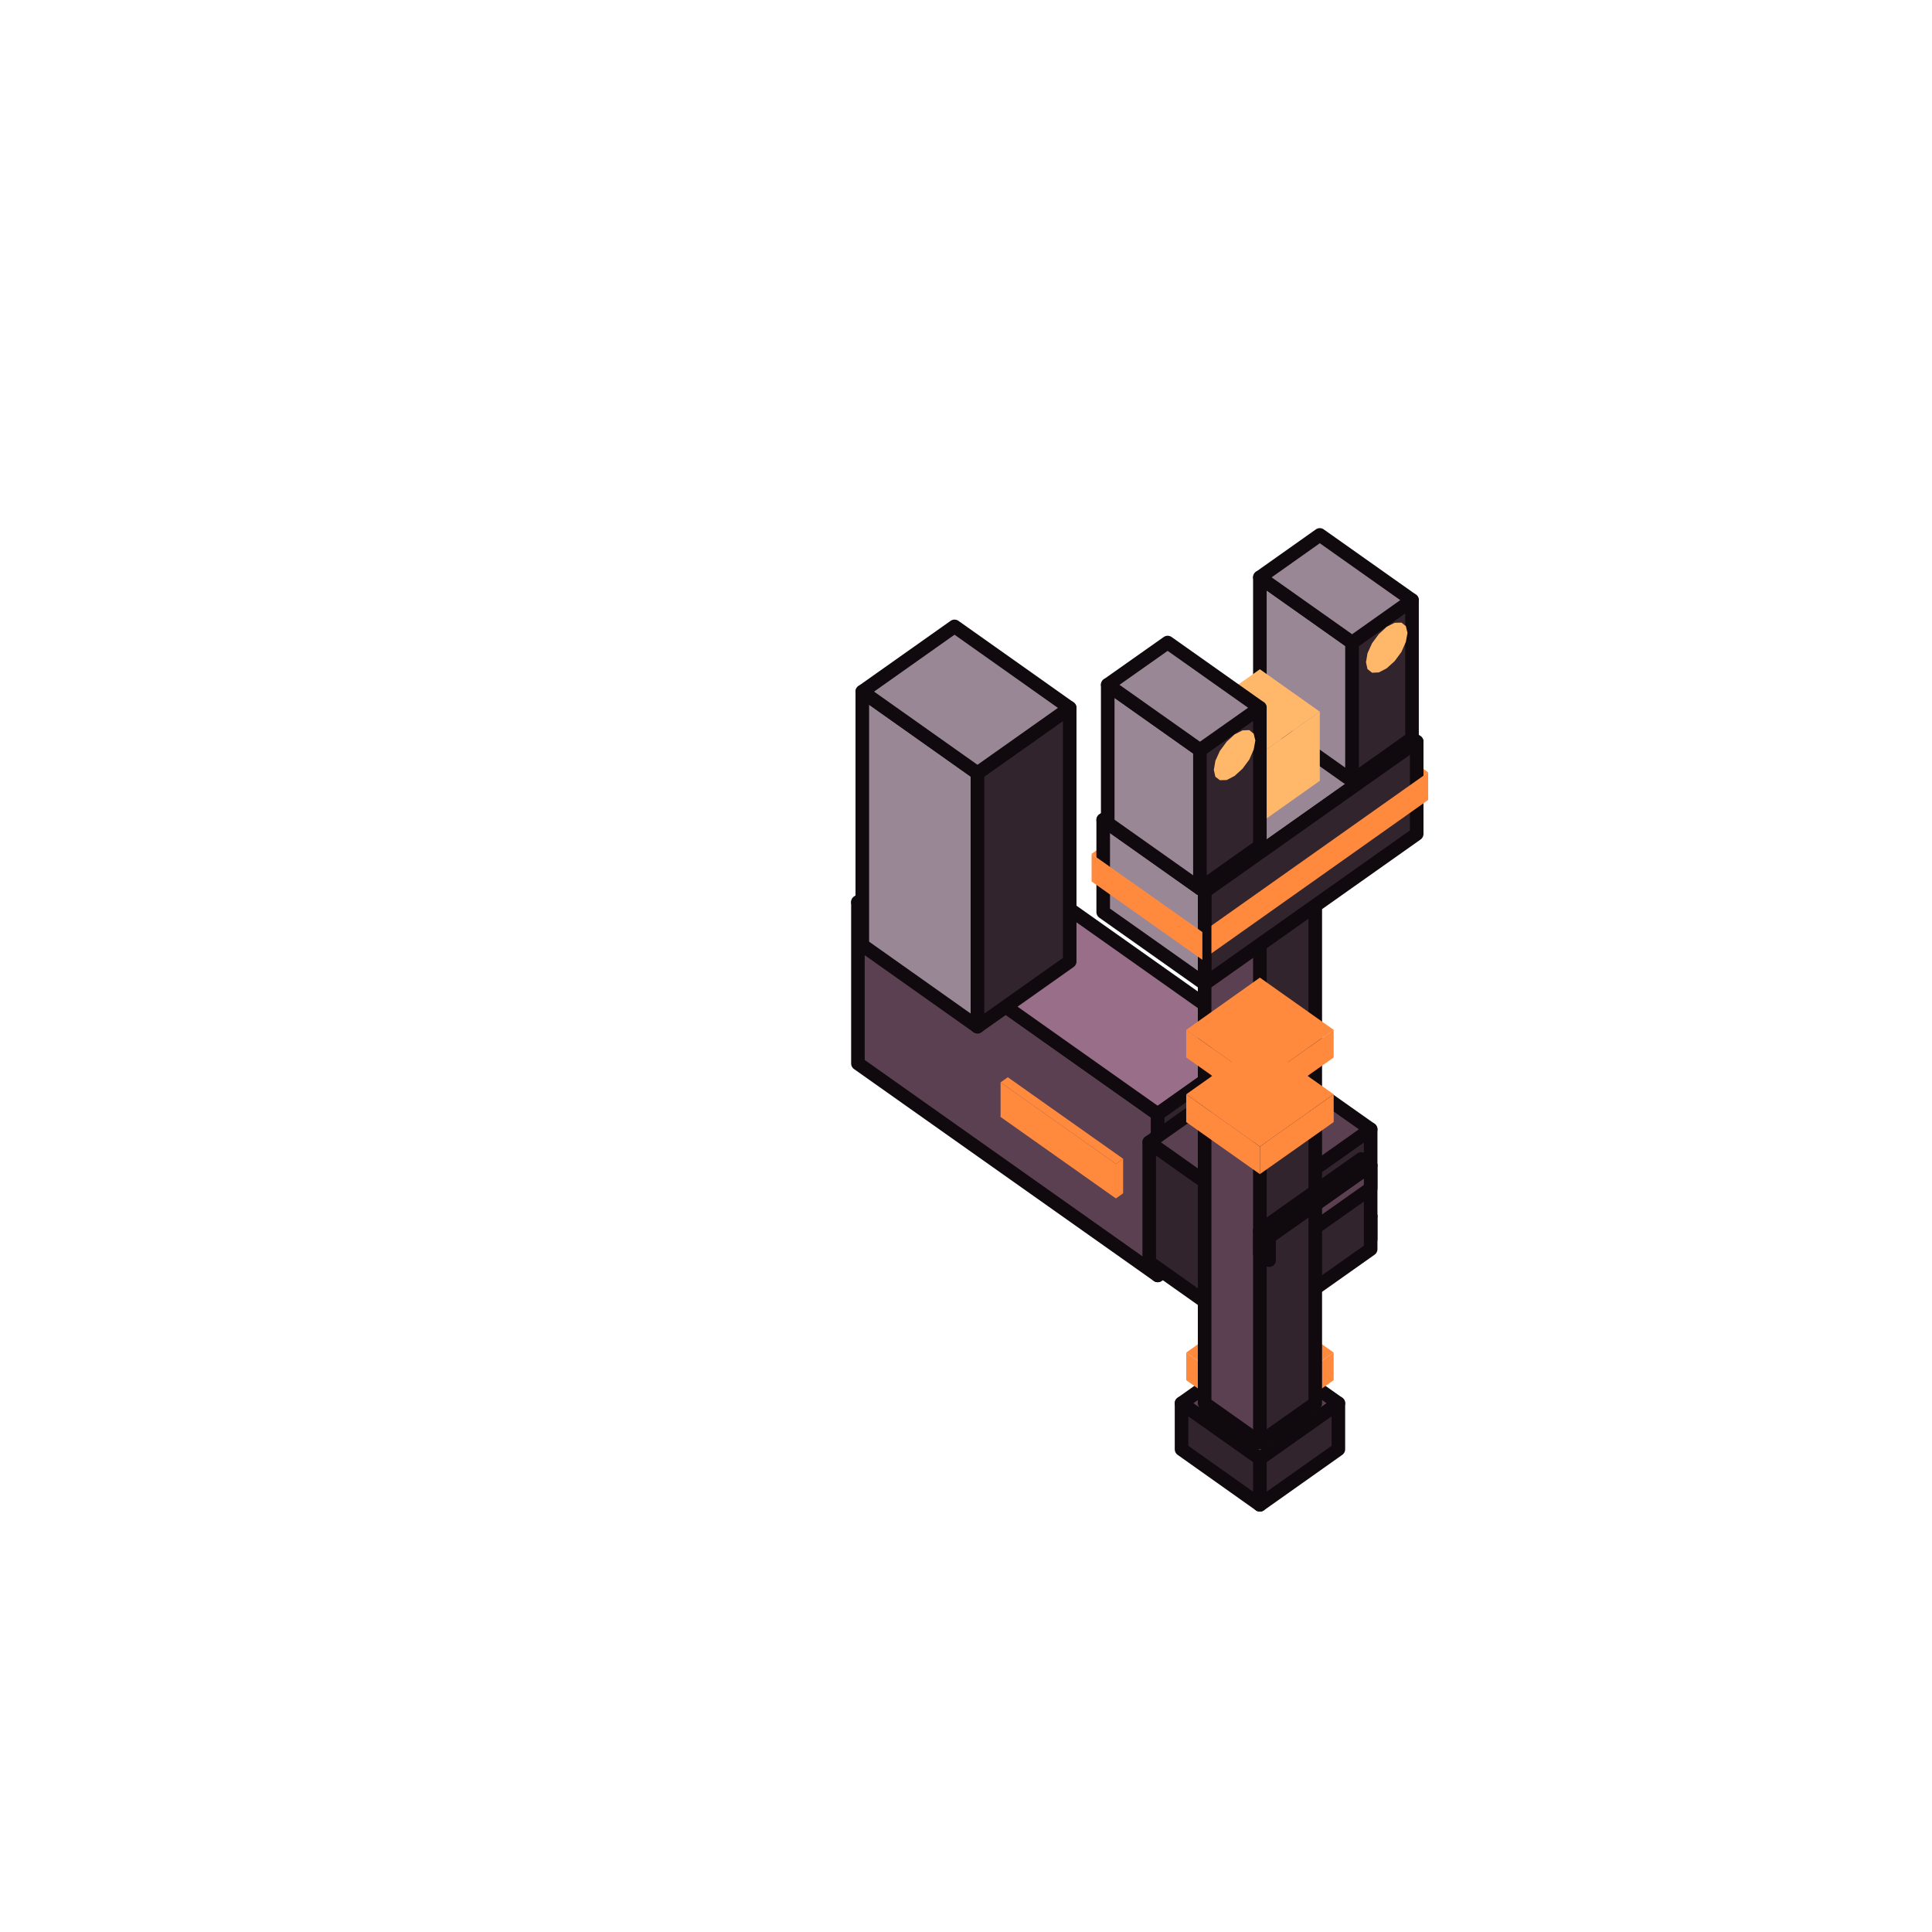
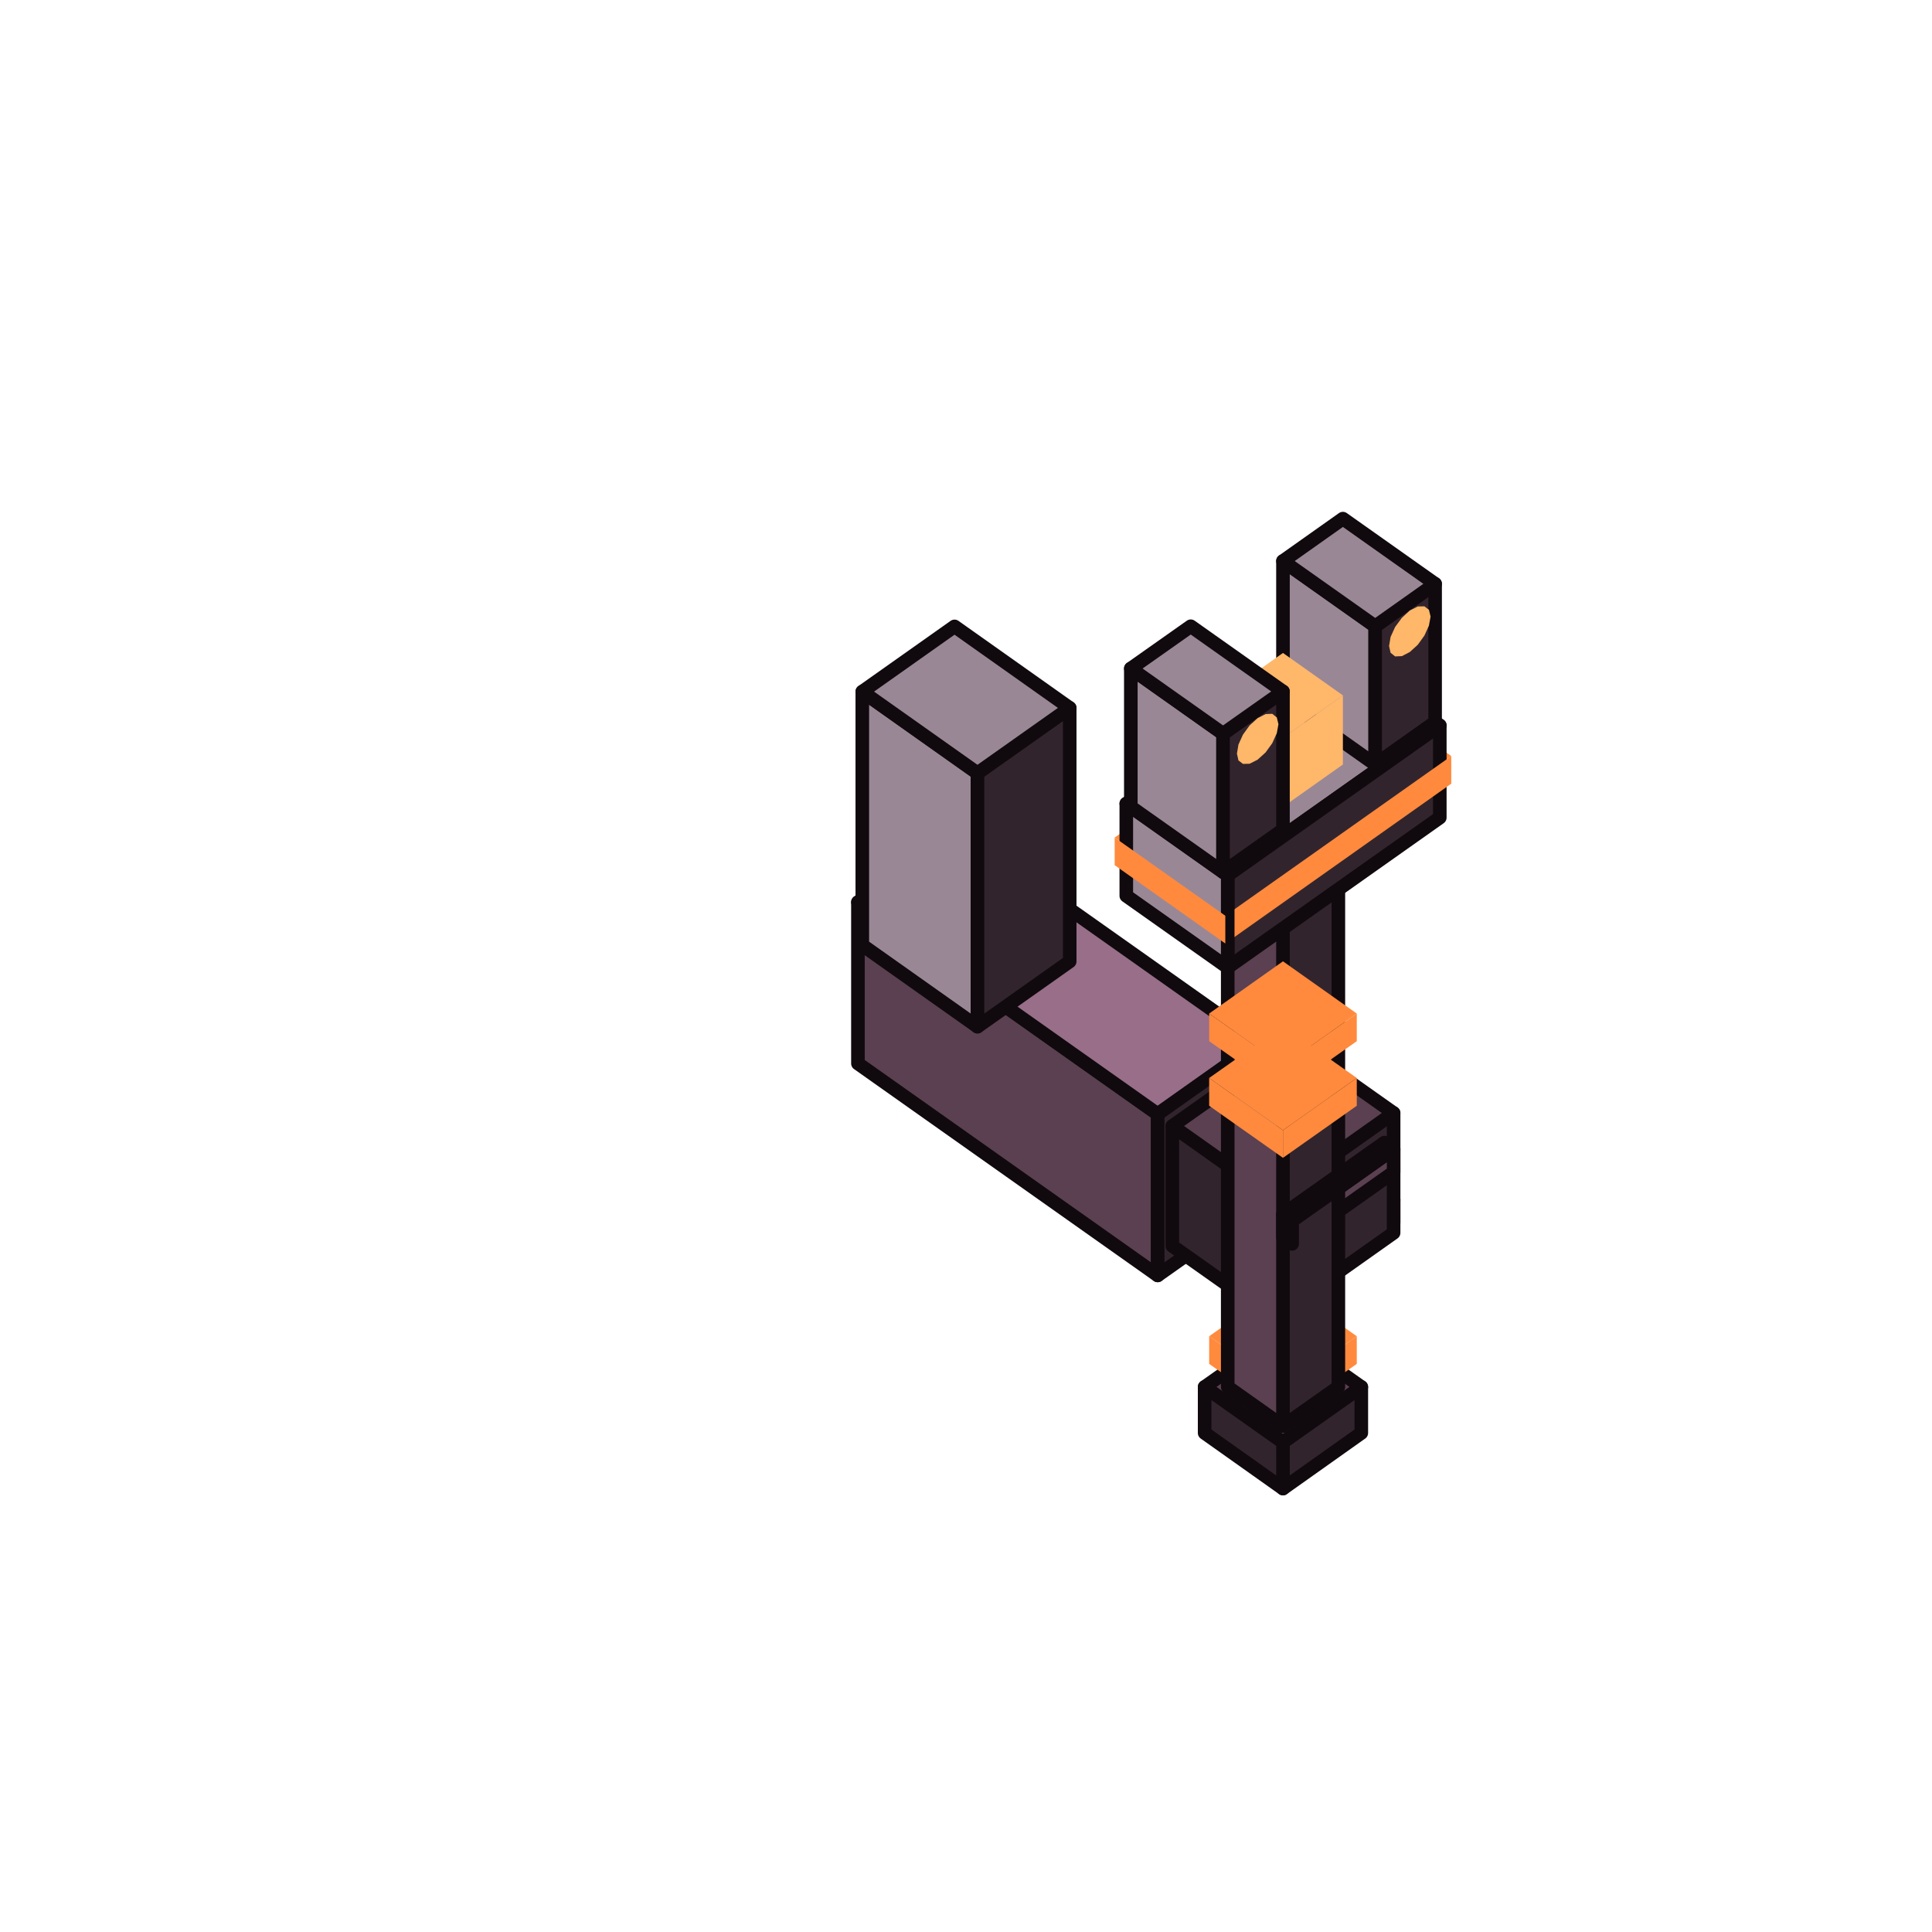
<svg xmlns="http://www.w3.org/2000/svg" viewBox="0 0 128 128" width="128" height="128" data-part-id="eq_drone_pod" data-type="equipment" data-direction="east">
  <g stroke="#100a0e" stroke-width="0.9" stroke-linejoin="round">
-     <path d="M78.28 92.97 L83.47 96.64 L88.67 92.97 L83.47 89.3 Z" fill="#5a4050" />
+     <path d="M79.81 91.89 L85.0 95.56 L90.19 91.89 L85.0 88.22 Z" fill="#5a4050" />
+     <path d="M85.0 98.62 L90.19 94.94 L90.19 91.89 L85.0 95.56 Z" fill="#32242d" />
+     <path d="M79.81 94.94 L85.0 98.62 L85.0 95.56 L79.81 91.89 Z" fill="#32242d" />
    <path d="M73.45 68.94 L81.09 74.34 L81.09 72.05 L73.45 66.65 Z" fill="#ff8a3d" stroke="none" />
-     <path d="M83.47 99.7 L88.67 96.02 L88.67 92.97 L83.47 96.64 Z" fill="#32242d" />
-     <path d="M78.28 96.02 L83.47 99.7 L83.47 96.64 L78.28 92.97 Z" fill="#32242d" />
    <path d="M73.45 66.65 L81.09 72.05 L81.56 71.71 L73.93 66.31 Z" fill="#ff8a3d" stroke="none" />
-     <path d="M78.59 89.61 L83.47 93.06 L88.36 89.61 L83.47 86.15 Z" fill="#ff8a3d" stroke="none" />
+     <path d="M80.11 88.53 L85.0 91.98 L89.89 88.53 L85.0 85.07 Z" fill="#ff8a3d" stroke="none" />
+     <path d="M85.0 93.82 L89.89 90.36 L89.89 88.53 L85.0 91.98 Z" fill="#ff8a3d" stroke="none" />
+     <path d="M80.11 90.36 L85.0 93.82 L85.0 91.98 L80.11 88.53 Z" fill="#ff8a3d" stroke="none" />
    <path d="M56.84 70.46 L76.7 84.5 L76.7 73.81 L56.84 59.77 Z" fill="#5a4050" />
    <path d="M81.09 74.34 L81.56 74.0 L81.56 71.71 L81.09 72.05 Z" fill="#ff8a3d" stroke="none" />
-     <path d="M83.47 94.9 L88.36 91.44 L88.36 89.61 L83.47 93.06 Z" fill="#ff8a3d" stroke="none" />
-     <path d="M78.59 91.44 L83.47 94.9 L83.47 93.06 L78.59 89.61 Z" fill="#ff8a3d" stroke="none" />
    <path d="M56.84 59.77 L76.7 73.81 L83.38 69.08 L63.52 55.04 Z" fill="#986e88" />
-     <path d="M66.29 74.0 L73.93 79.4 L73.93 77.11 L66.29 71.71 Z" fill="#ff8a3d" stroke="none" />
    <path d="M57.13 62.62 L64.76 68.02 L64.76 51.22 L57.13 45.82 Z" fill="#9a8796" />
-     <path d="M66.29 71.71 L73.93 77.11 L74.41 76.77 L66.77 71.37 Z" fill="#ff8a3d" stroke="none" />
    <path d="M64.76 68.02 L70.87 63.7 L70.87 46.9 L64.76 51.22 Z" fill="#32242d" />
    <path d="M76.7 84.5 L83.38 79.78 L83.38 69.08 L76.7 73.81 Z" fill="#32242d" />
-     <path d="M73.93 79.4 L74.41 79.06 L74.41 76.77 L73.93 77.11 Z" fill="#ff8a3d" stroke="none" />
    <path d="M57.13 45.82 L64.76 51.22 L70.87 46.9 L63.24 41.5 Z" fill="#9a8796" />
-     <path d="M84.08 86.85 L90.81 82.1 L90.81 80.57 L84.08 85.32 Z" fill="#5a4050" />
-     <path d="M83.47 84.89 L84.08 85.32 L90.81 80.57 L90.19 80.14 Z" fill="#986e88" />
-     <path d="M82.86 88.38 L90.81 82.76 L90.81 74.82 L82.86 80.44 Z" fill="#32242d" />
-     <path d="M76.14 83.63 L82.86 88.38 L82.86 80.44 L76.14 75.68 Z" fill="#32242d" />
-     <path d="M76.14 75.68 L82.86 80.44 L90.81 74.82 L84.08 70.07 Z" fill="#5a4050" />
-     <path d="M83.47 86.42 L84.08 86.85 L84.08 85.32 L83.47 84.89 Z" fill="#986e88" />
-     <path d="M84.08 83.49 L90.81 78.74 L90.81 77.21 L84.08 81.96 Z" fill="#5a4050" />
-     <path d="M83.47 95.56 L87.14 92.97 L87.14 57.84 L83.47 60.43 Z" fill="#32242d" />
-     <path d="M79.81 92.97 L83.47 95.56 L83.47 60.43 L79.81 57.84 Z" fill="#5a4050" />
-     <path d="M83.47 81.53 L84.08 81.96 L90.81 77.21 L90.19 76.78 Z" fill="#986e88" />
-     <path d="M78.59 72.5 L83.47 75.96 L88.36 72.5 L83.47 69.05 Z" fill="#ff8a3d" stroke="none" />
-     <path d="M83.47 77.79 L88.36 74.34 L88.36 72.5 L83.47 75.96 Z" fill="#ff8a3d" stroke="none" />
-     <path d="M78.59 74.34 L83.47 77.79 L83.47 75.96 L78.59 72.5 Z" fill="#ff8a3d" stroke="none" />
-     <path d="M83.47 83.06 L84.08 83.49 L84.08 81.96 L83.47 81.53 Z" fill="#986e88" />
-     <path d="M78.59 68.23 L83.47 71.68 L88.36 68.23 L83.47 64.77 Z" fill="#ff8a3d" stroke="none" />
-     <path d="M83.47 73.51 L88.36 70.06 L88.36 68.23 L83.47 71.68 Z" fill="#ff8a3d" stroke="none" />
-     <path d="M78.59 70.06 L83.47 73.51 L83.47 71.68 L78.59 68.23 Z" fill="#ff8a3d" stroke="none" />
-     <path d="M79.81 57.84 L83.47 60.43 L87.14 57.84 L83.47 55.25 Z" fill="#986e88" />
-     <path d="M72.32 56.57 L79.66 61.75 L94.62 51.17 L87.29 45.98 Z" fill="#ff8a3d" stroke="none" />
-     <path d="M73.09 54.32 L79.81 59.07 L93.86 49.14 L87.14 44.39 Z" fill="#9a8796" />
-     <path d="M79.81 65.18 L93.86 55.25 L93.86 49.14 L79.81 59.07 Z" fill="#32242d" />
-     <path d="M79.66 63.59 L94.62 53.0 L94.62 51.17 L79.66 61.75 Z" fill="#ff8a3d" stroke="none" />
-     <path d="M83.47 47.41 L89.58 51.73 L89.58 42.57 L83.47 38.25 Z" fill="#9a8796" />
-     <path d="M89.58 51.73 L93.55 48.92 L93.55 39.76 L89.58 42.57 Z" fill="#32242d" />
-     <path d="M73.09 60.43 L79.81 65.18 L79.81 59.07 L73.09 54.32 Z" fill="#9a8796" />
-     <path d="M83.47 38.25 L89.58 42.57 L93.55 39.76 L87.44 35.44 Z" fill="#9a8796" />
-     <path d="M79.5 51.73 L83.47 54.54 L83.47 49.96 L79.5 47.15 Z" fill="#ffb76a" stroke="none" />
-     <path d="M83.47 54.54 L87.44 51.73 L87.44 47.15 L83.47 49.96 Z" fill="#ffb76a" stroke="none" />
-     <path d="M72.32 58.4 L79.66 63.59 L79.66 61.75 L72.32 56.57 Z" fill="#ff8a3d" stroke="none" />
-     <path d="M79.5 47.15 L83.47 49.96 L87.44 47.15 L83.47 44.34 Z" fill="#ffb76a" stroke="none" />
-     <path d="M93.25 41.93 L93.14 41.48 L92.85 41.25 L92.4 41.26 L91.87 41.53 L91.35 42.01 L90.9 42.62 L90.6 43.28 L90.5 43.88 L90.6 44.33 L90.9 44.57 L91.35 44.55 L91.87 44.28 L92.4 43.8 L92.85 43.19 L93.14 42.53 Z" fill="#ffb76a" stroke="none" />
-     <path d="M73.39 54.54 L79.5 58.86 L79.5 49.69 L73.39 45.37 Z" fill="#9a8796" />
-     <path d="M79.5 58.86 L83.47 56.05 L83.47 46.89 L79.5 49.69 Z" fill="#32242d" />
-     <path d="M73.39 45.37 L79.5 49.69 L83.47 46.89 L77.36 42.57 Z" fill="#9a8796" />
-     <path d="M83.17 49.06 L83.06 48.61 L82.77 48.37 L82.32 48.39 L81.79 48.66 L81.27 49.14 L80.82 49.75 L80.52 50.41 L80.42 51.01 L80.52 51.46 L80.82 51.69 L81.27 51.68 L81.79 51.41 L82.32 50.93 L82.77 50.32 L83.06 49.66 Z" fill="#ffb76a" stroke="none" />
+     <path d="M85.61 85.77 L92.33 81.02 L92.33 79.49 L85.61 84.24 Z" fill="#5a4050" />
+     <path d="M85.0 83.81 L85.61 84.24 L92.33 79.49 L91.72 79.06 Z" fill="#986e88" />
+     <path d="M84.39 87.3 L92.33 81.68 L92.33 73.74 L84.39 79.36 Z" fill="#32242d" />
+     <path d="M77.67 82.55 L84.39 87.3 L84.39 79.36 L77.67 74.6 Z" fill="#32242d" />
+     <path d="M77.67 74.6 L84.39 79.36 L92.33 73.74 L85.61 68.99 Z" fill="#5a4050" />
+     <path d="M85.0 85.34 L85.61 85.77 L85.61 84.24 L85.0 83.81 Z" fill="#986e88" />
+     <path d="M85.61 82.41 L92.33 77.66 L92.33 76.13 L85.61 80.88 Z" fill="#5a4050" />
+     <path d="M85.0 94.48 L88.67 91.89 L88.67 56.76 L85.0 59.35 Z" fill="#32242d" />
+     <path d="M81.34 91.89 L85.0 94.48 L85.0 59.35 L81.34 56.76 Z" fill="#5a4050" />
+     <path d="M85.0 80.45 L85.61 80.88 L92.33 76.13 L91.72 75.7 Z" fill="#986e88" />
+     <path d="M80.11 71.42 L85.0 74.88 L89.89 71.42 L85.0 67.97 Z" fill="#ff8a3d" stroke="none" />
+     <path d="M85.0 76.71 L89.89 73.26 L89.89 71.42 L85.0 74.88 Z" fill="#ff8a3d" stroke="none" />
+     <path d="M80.11 73.26 L85.0 76.71 L85.0 74.88 L80.11 71.42 Z" fill="#ff8a3d" stroke="none" />
+     <path d="M85.0 81.98 L85.61 82.41 L85.61 80.88 L85.0 80.45 Z" fill="#986e88" />
+     <path d="M80.11 67.15 L85.0 70.6 L89.89 67.15 L85.0 63.69 Z" fill="#ff8a3d" stroke="none" />
+     <path d="M85.0 72.43 L89.89 68.98 L89.89 67.15 L85.0 70.6 Z" fill="#ff8a3d" stroke="none" />
+     <path d="M80.11 68.98 L85.0 72.43 L85.0 70.6 L80.11 67.15 Z" fill="#ff8a3d" stroke="none" />
+     <path d="M81.34 56.76 L85.0 59.35 L88.67 56.76 L85.0 54.17 Z" fill="#986e88" />
+     <path d="M73.85 55.49 L81.18 60.67 L96.15 50.09 L88.82 44.9 Z" fill="#ff8a3d" stroke="none" />
+     <path d="M74.62 53.24 L81.34 57.99 L95.39 48.06 L88.67 43.31 Z" fill="#9a8796" />
+     <path d="M81.34 64.1 L95.39 54.17 L95.39 48.06 L81.34 57.99 Z" fill="#32242d" />
+     <path d="M81.18 62.51 L96.15 51.92 L96.15 50.09 L81.18 60.67 Z" fill="#ff8a3d" stroke="none" />
+     <path d="M85.0 46.33 L91.11 50.65 L91.11 41.49 L85.0 37.17 Z" fill="#9a8796" />
+     <path d="M91.11 50.65 L95.08 47.84 L95.08 38.68 L91.11 41.49 Z" fill="#32242d" />
+     <path d="M74.62 59.35 L81.34 64.1 L81.34 57.99 L74.62 53.24 Z" fill="#9a8796" />
+     <path d="M85.0 37.17 L91.11 41.49 L95.08 38.68 L88.97 34.36 Z" fill="#9a8796" />
+     <path d="M85.0 53.46 L88.97 50.65 L88.97 46.07 L85.0 48.88 Z" fill="#ffb76a" stroke="none" />
+     <path d="M81.03 50.65 L85.0 53.46 L85.0 48.88 L81.03 46.07 Z" fill="#ffb76a" stroke="none" />
+     <path d="M73.85 57.32 L81.18 62.51 L81.18 60.67 L73.85 55.49 Z" fill="#ff8a3d" stroke="none" />
+     <path d="M81.03 46.07 L85.0 48.88 L88.97 46.07 L85.0 43.26 Z" fill="#ffb76a" stroke="none" />
+     <path d="M94.78 40.85 L94.67 40.4 L94.37 40.17 L93.93 40.18 L93.4 40.45 L92.88 40.93 L92.43 41.54 L92.13 42.2 L92.03 42.8 L92.13 43.25 L92.43 43.49 L92.88 43.47 L93.4 43.2 L93.93 42.72 L94.37 42.11 L94.67 41.45 Z" fill="#ffb76a" stroke="none" />
+     <path d="M74.92 53.46 L81.03 57.78 L81.03 48.61 L74.92 44.29 Z" fill="#9a8796" />
+     <path d="M81.03 57.78 L85.0 54.97 L85.0 45.81 L81.03 48.61 Z" fill="#32242d" />
+     <path d="M74.92 44.29 L81.03 48.61 L85.0 45.81 L78.89 41.49 Z" fill="#9a8796" />
+     <path d="M84.7 47.98 L84.59 47.53 L84.29 47.29 L83.85 47.31 L83.32 47.58 L82.79 48.06 L82.35 48.67 L82.05 49.33 L81.95 49.93 L82.05 50.38 L82.35 50.61 L82.79 50.6 L83.32 50.33 L83.85 49.85 L84.29 49.24 L84.59 48.58 Z" fill="#ffb76a" stroke="none" />
  </g>
</svg>
